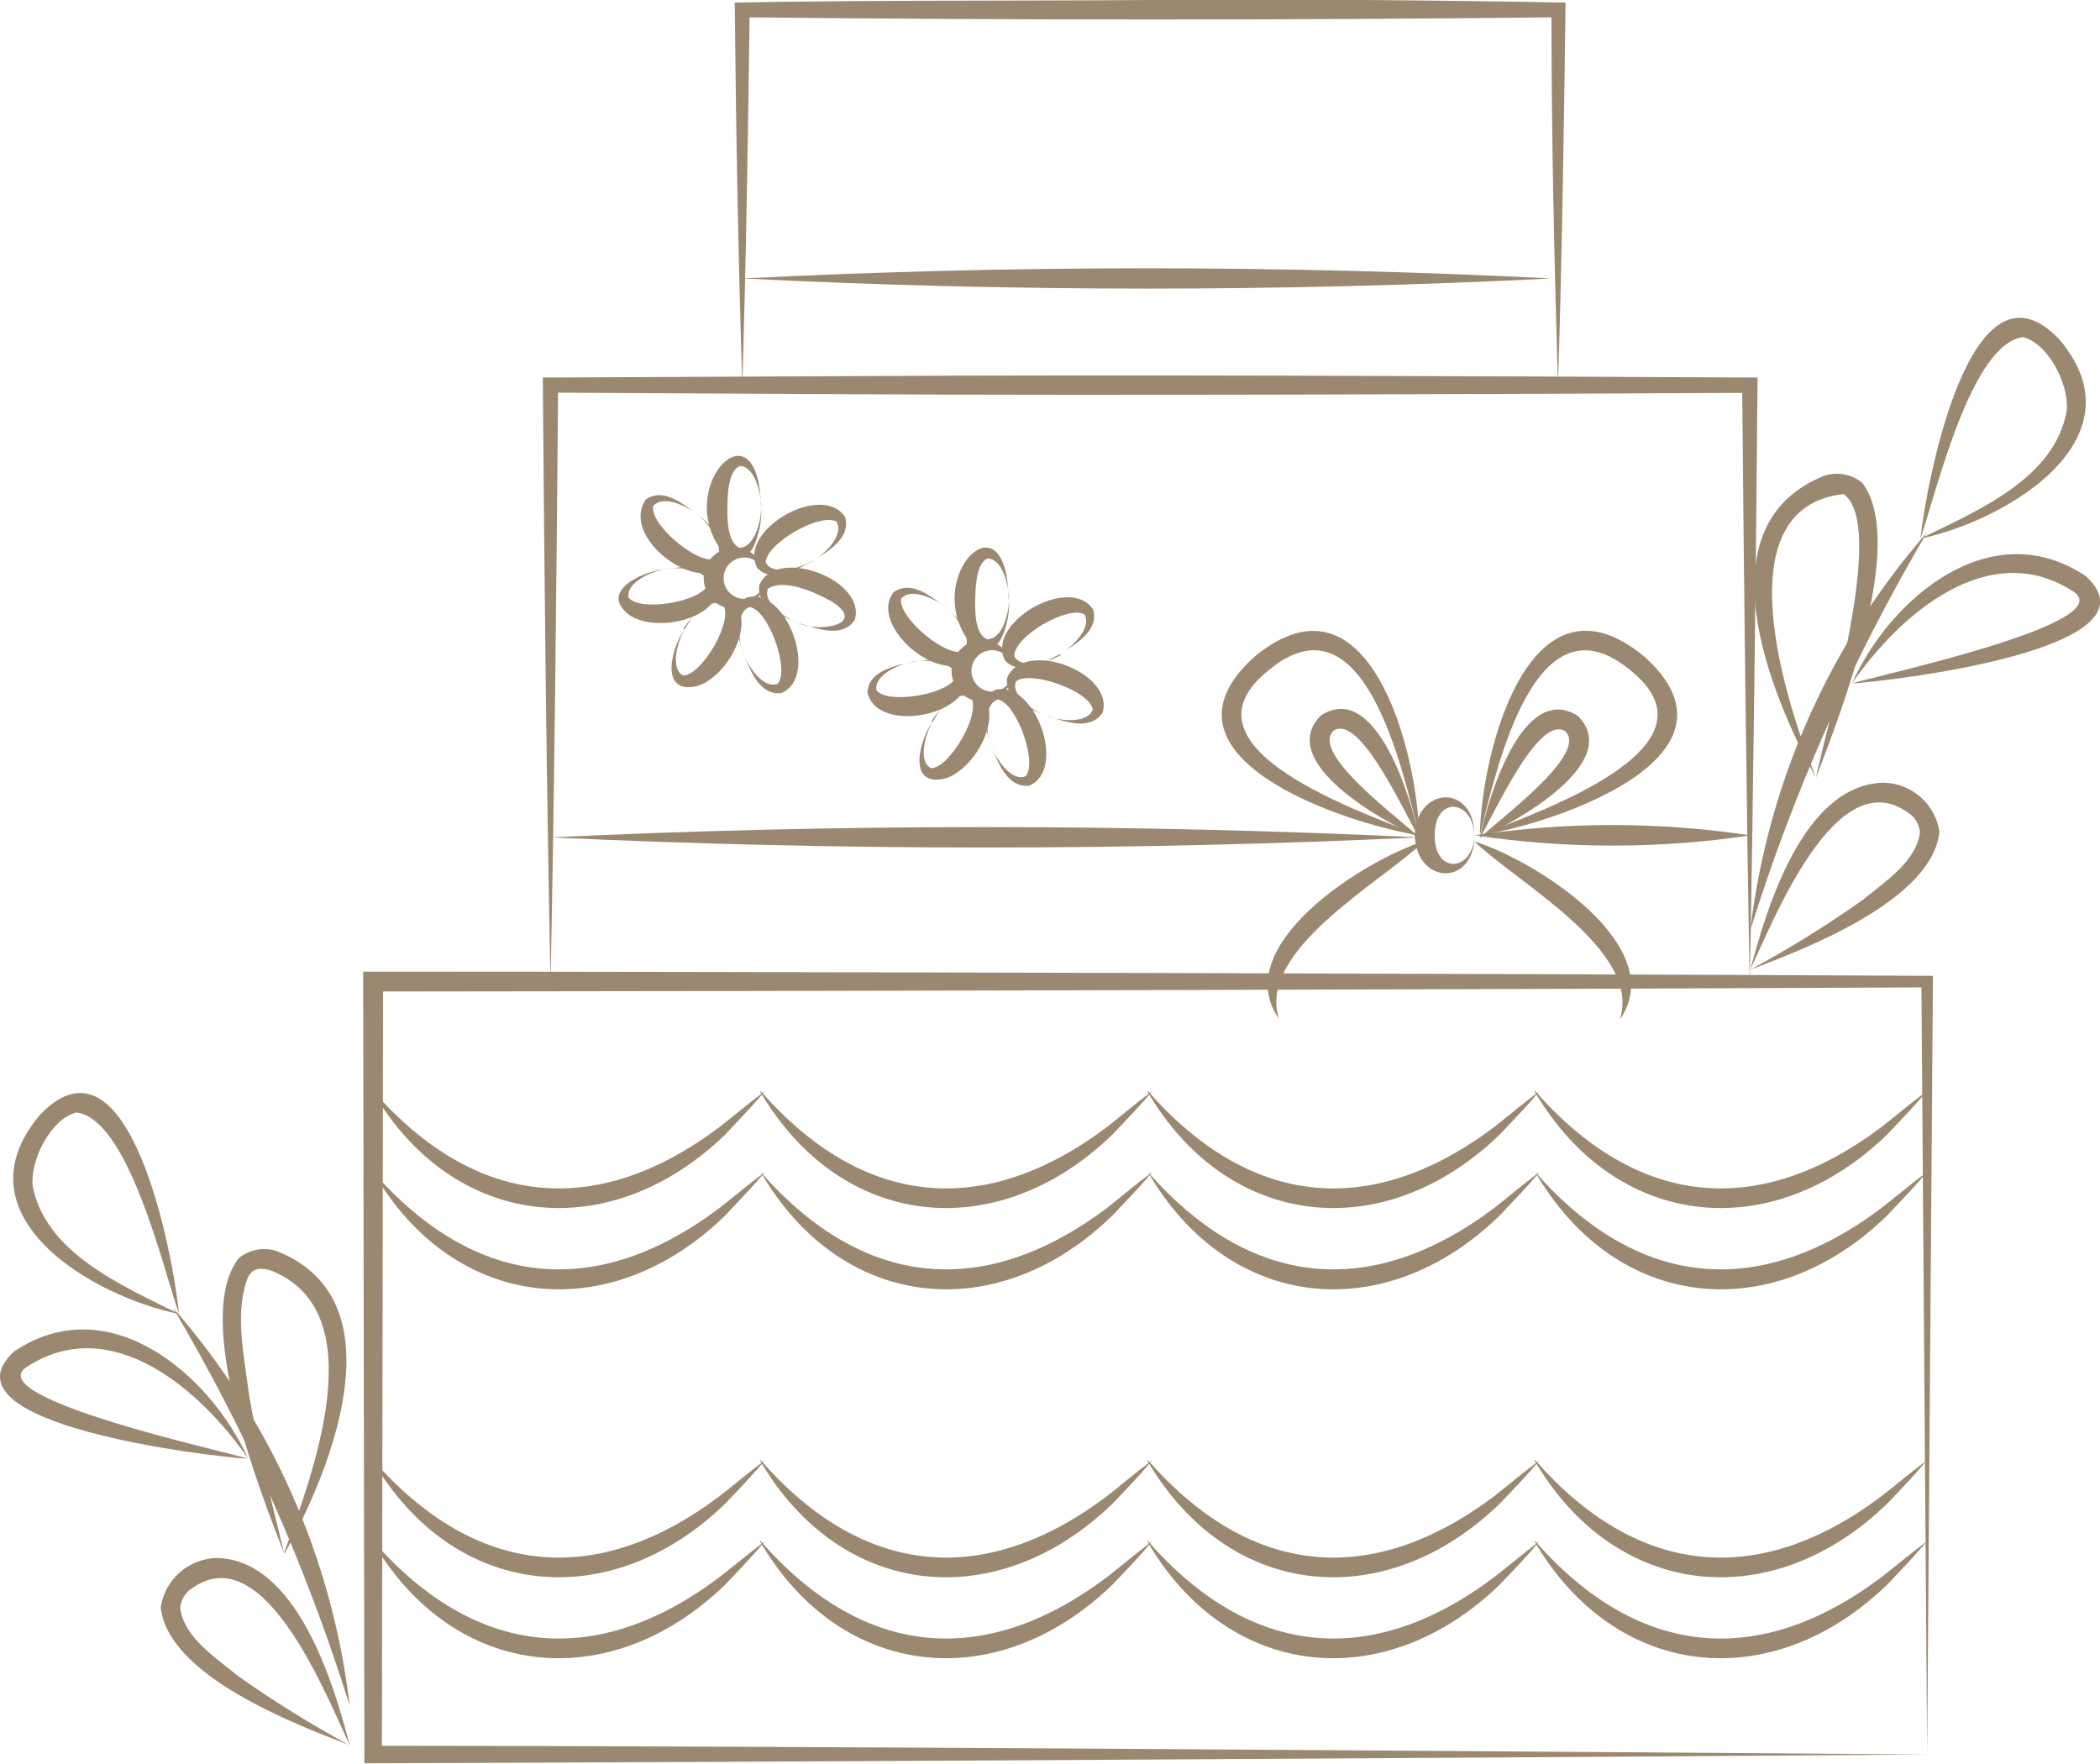
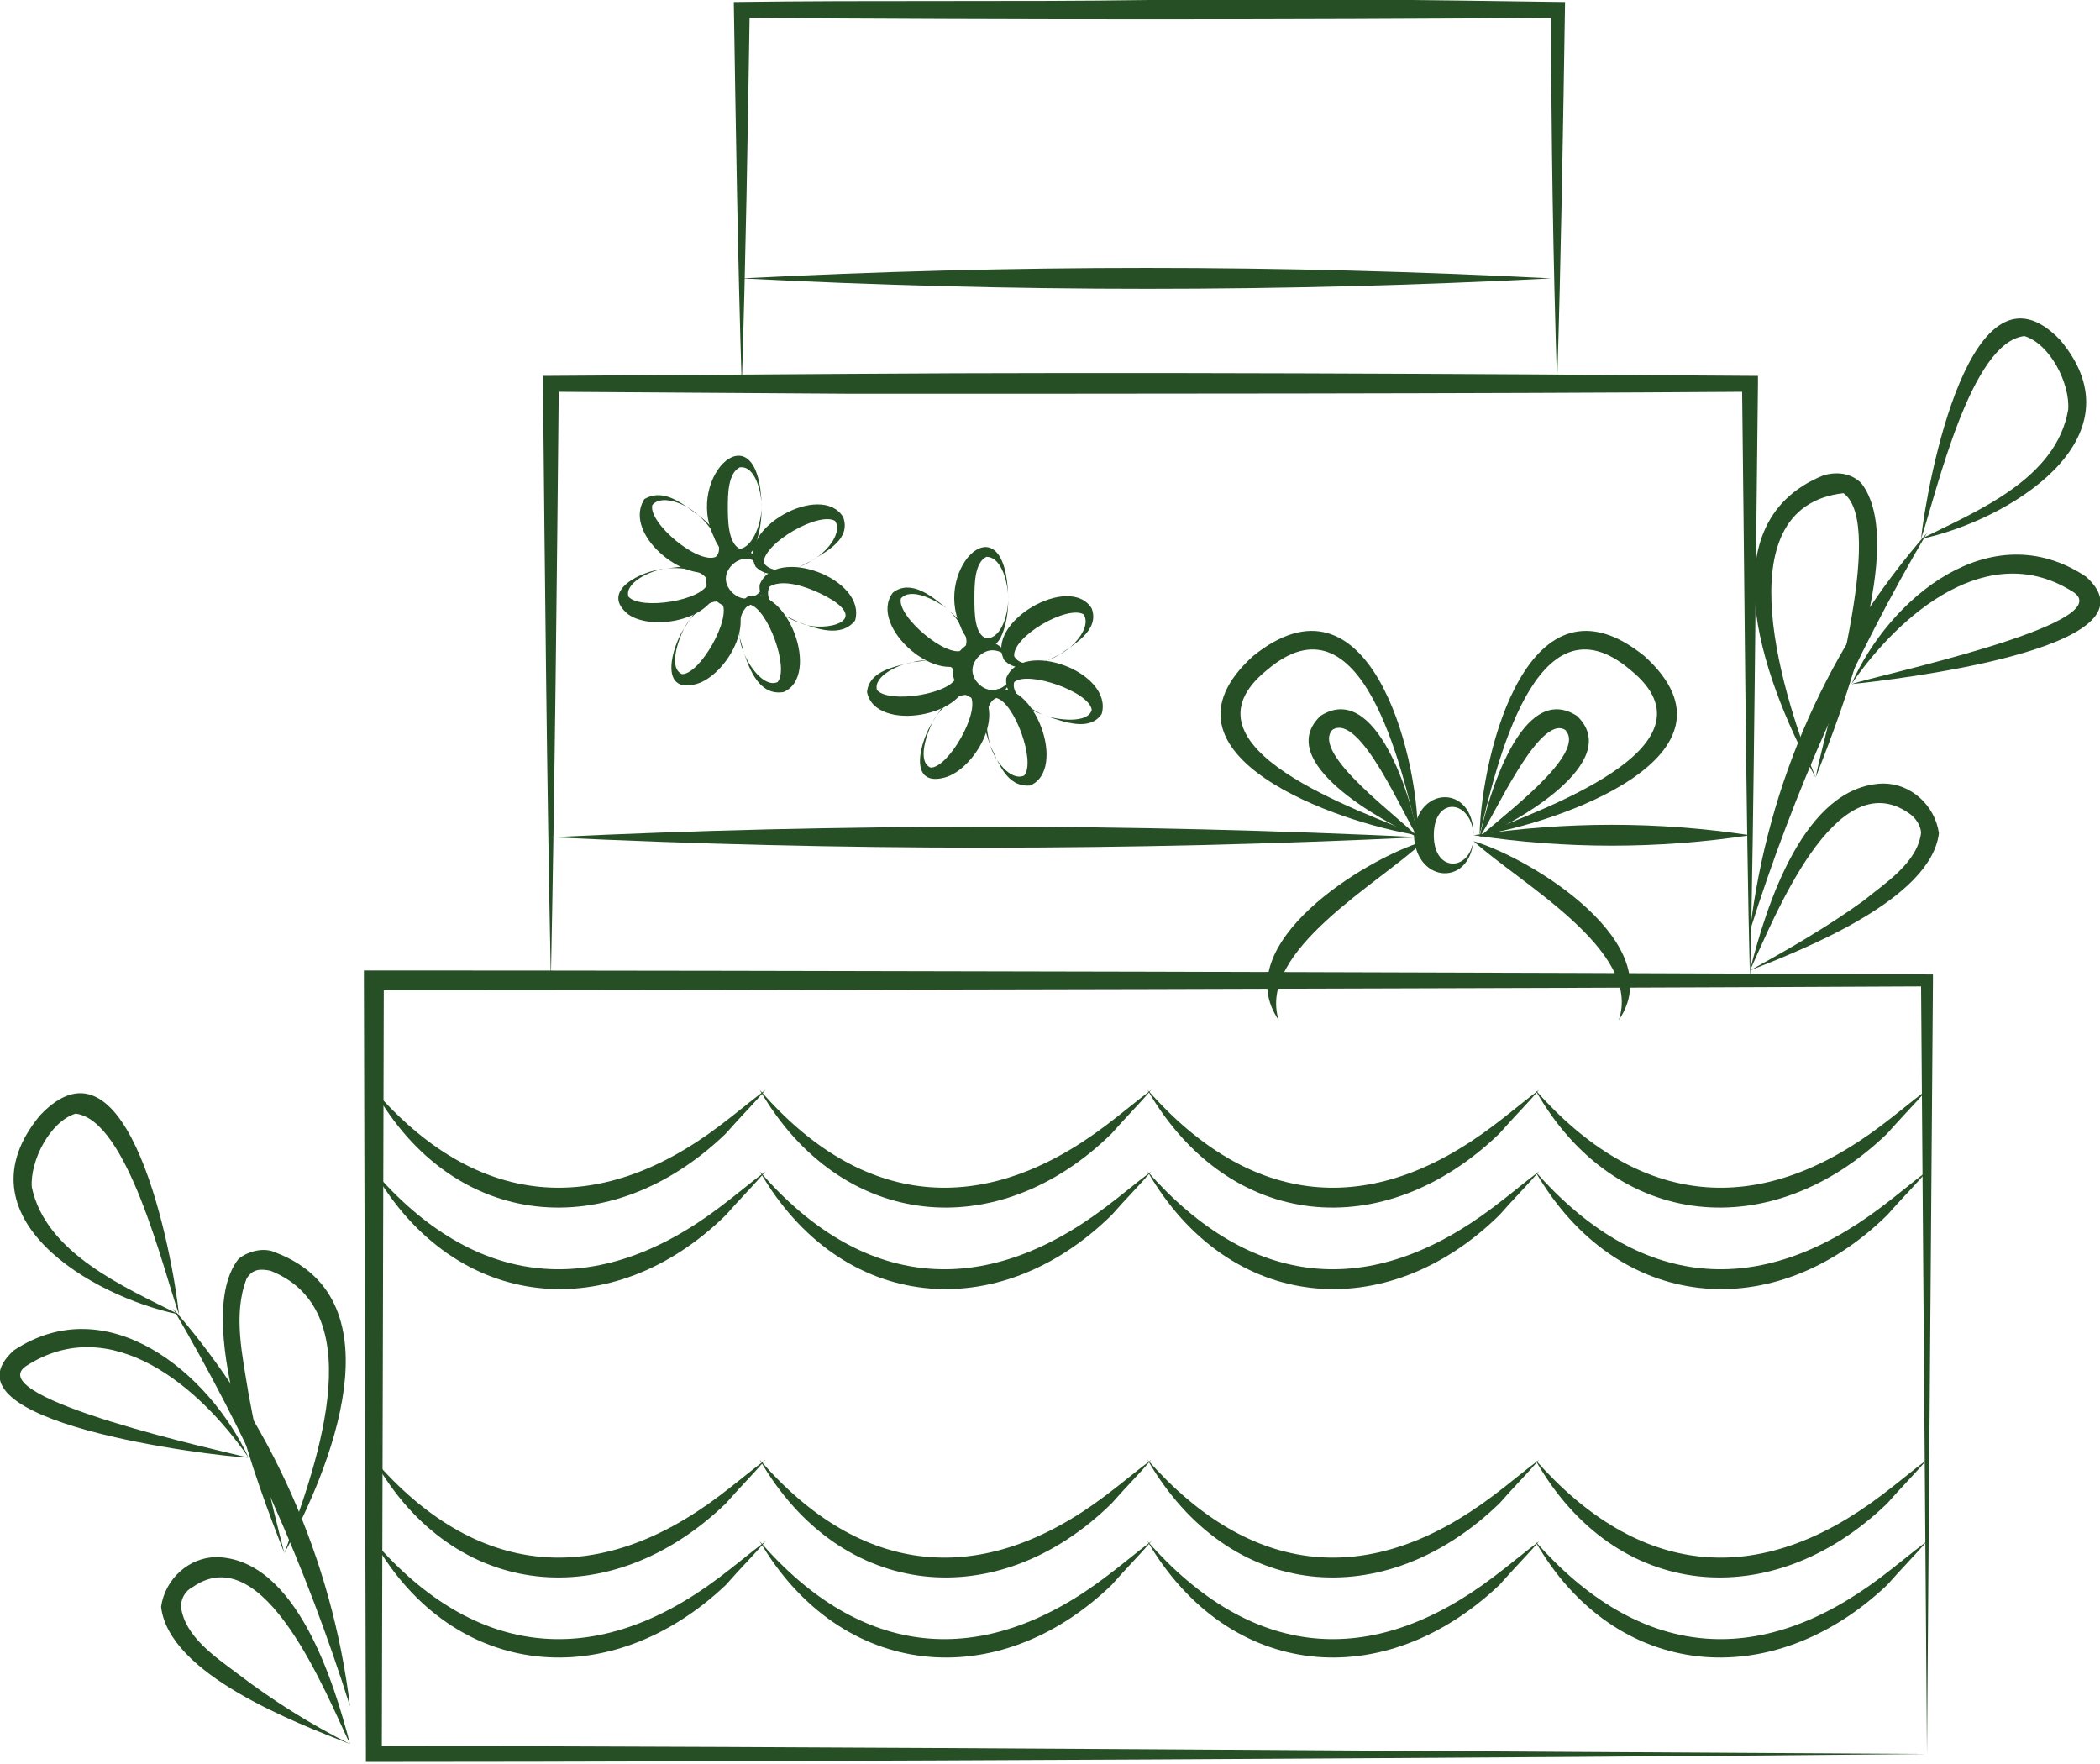
- <svg xmlns="http://www.w3.org/2000/svg" viewBox="0 0 105.58 88.65">
-   <defs>
-     <style>.cls-1{fill:#9b8870;}</style>
-   </defs>
-   <g id="Слой_2" data-name="Слой 2">
-     <g id="Слой_1-2" data-name="Слой 1">
-       <path class="cls-1" d="M96.89,88.21c-19.47.15-58.66.38-78.13.44h-.44v-.44l-.06-38.86v-.5h.5c19.47,0,58.66.11,78.13.21h.29v.29l-.29,38.86Zm0,0L96.6,49.35l.29.29c-19.48.1-58.66.2-78.13.21l.5-.5L19.2,88.21l-.44-.44c19.47,0,58.66.29,78.13.44Z" />
-       <path class="cls-1" d="M27.68,49.35c-.21-10.12-.31-20.25-.39-30.37h.39l15.07-.07c13.43-.08,31.8,0,45.22.07h.39v.38c-.06,7.47-.23,22.52-.39,30-.15-7.48-.32-22.51-.38-30l.38.39c-13.43.07-31.79.14-45.22.07l-15.07-.08.38-.38c-.08,10-.18,20-.38,30Z" />
-       <path class="cls-1" d="M37.32,19.36C37.12,13,37,6.54,36.94.13,43.9,0,50.86.05,57.83,0S71.75,0,78.71.13c-.08,6.41-.18,12.82-.38,19.23C78.14,13.07,78,6.79,78,.5l.37.37q-20.51.22-41,0L37.69.5c-.08,6.29-.18,12.57-.37,18.86Z" />
-       <path class="cls-1" d="M27.68,42.1c14.51-.69,29.15-.69,43.67,0-14.52.68-29.16.68-43.67,0Z" />
-       <path class="cls-1" d="M71.35,42c-3.9-.64-13.85-4-8.26-9,5.74-4.71,8.17,4.78,8.26,9Zm0,0c-.85-3.32-2.77-12.36-7.62-8.26-4.79,3.9,4.81,7.11,7.62,8.26Z" />
-       <path class="cls-1" d="M71.62,42.28c-2.23,2.13-8.43,5.48-7.32,8.95-2.57-3.7,4.31-8,7.32-8.95Z" />
-       <path class="cls-1" d="M74.13,42c0,2.59-2.92,2.49-3,0,.09-2.5,3-2.6,3,0Zm0,0c-.08-1.83-2-2-2,0s1.93,1.82,2,0Z" />
-       <path class="cls-1" d="M71.35,42.1c-1.78-.77-7.26-3.8-4.94-6.13,2.77-1.79,4.56,4.23,4.94,6.13Zm0,0c-.65-1-2.95-6.27-4.31-5.36-1.18,1.15,3.42,4.49,4.31,5.36Z" />
-       <path class="cls-1" d="M74.4,42c2.8-1.15,12.41-4.36,7.62-8.26-4.85-4.09-6.78,4.94-7.62,8.26Zm0,0c.08-4.23,2.51-13.73,8.26-9,5.58,5-4.36,8.37-8.26,9Z" />
-       <path class="cls-1" d="M74.13,42.31c3,.91,9.88,5.25,7.31,8.95,1.12-3.46-5.08-6.82-7.31-8.95Z" />
-       <path class="cls-1" d="M74.4,42.13c.87-.87,5.48-4.21,4.3-5.36-1.35-.9-3.65,4.31-4.3,5.36Zm0,0c.39-1.91,2.13-7.89,4.93-6.14,2.32,2.34-3.15,5.36-4.93,6.14Z" />
-       <path class="cls-1" d="M74.13,42A46.53,46.53,0,0,1,88,42a46.86,46.86,0,0,1-13.84,0Z" />
-       <path class="cls-1" d="M37.32,14A405.06,405.06,0,0,1,78,14a405.06,405.06,0,0,1-40.64,0Z" />
-       <path class="cls-1" d="M18.76,54.85c5.15,5.87,11.25,6.46,17.43,1.8.76-.59,1.49-1.22,2.28-1.8-.63.74-1.3,1.44-2,2.18-5.76,5.59-13.65,4.85-17.75-2.18Z" />
-       <path class="cls-1" d="M38.24,54.85c5.14,5.87,11.24,6.46,17.43,1.8.75-.59,1.48-1.22,2.27-1.8-.62.74-1.3,1.44-2,2.18-5.76,5.59-13.64,4.85-17.74-2.18Z" />
-       <path class="cls-1" d="M57.71,54.85c5.15,5.87,11.24,6.46,17.43,1.8.75-.59,1.49-1.22,2.27-1.8-.62.74-1.3,1.44-2,2.18-5.76,5.59-13.64,4.85-17.74-2.18Z" />
-       <path class="cls-1" d="M77.18,54.85c5.15,5.87,11.25,6.46,17.43,1.8.76-.59,1.49-1.22,2.28-1.8-.63.74-1.3,1.44-2,2.18-5.76,5.59-13.64,4.85-17.75-2.18Z" />
-       <path class="cls-1" d="M18.76,58.92c5.15,5.87,11.25,6.46,17.43,1.8.76-.59,1.49-1.22,2.28-1.8-.63.74-1.3,1.44-2,2.18C30.75,66.69,22.87,66,18.76,58.92Z" />
-       <path class="cls-1" d="M38.24,58.92c5.14,5.87,11.24,6.46,17.43,1.8.75-.59,1.48-1.22,2.27-1.8-.62.74-1.3,1.44-2,2.18C50.22,66.69,42.34,66,38.24,58.92Z" />
-       <path class="cls-1" d="M57.71,58.92c5.15,5.87,11.24,6.46,17.43,1.8.75-.59,1.49-1.22,2.27-1.8-.62.74-1.3,1.44-2,2.18C69.69,66.69,61.81,66,57.71,58.92Z" />
-       <path class="cls-1" d="M77.18,58.92c5.15,5.87,11.25,6.46,17.43,1.8.76-.59,1.49-1.22,2.28-1.8-.63.74-1.3,1.44-2,2.18C89.17,66.69,81.29,66,77.18,58.92Z" />
-       <path class="cls-1" d="M18.76,73.41c5.15,5.87,11.25,6.46,17.43,1.8.76-.59,1.49-1.22,2.28-1.8-.63.74-1.3,1.45-2,2.18-5.76,5.59-13.64,4.86-17.75-2.18Z" />
-       <path class="cls-1" d="M38.24,73.41c5.14,5.87,11.24,6.46,17.43,1.8.75-.59,1.48-1.22,2.27-1.8-.62.74-1.3,1.45-2,2.18-5.76,5.59-13.64,4.86-17.74-2.18Z" />
-       <path class="cls-1" d="M57.71,73.41c5.15,5.87,11.24,6.46,17.43,1.8.75-.59,1.49-1.22,2.27-1.8-.62.74-1.3,1.45-2,2.18-5.76,5.59-13.64,4.86-17.74-2.18Z" />
-       <path class="cls-1" d="M77.18,73.41c5.15,5.87,11.25,6.46,17.43,1.8.76-.59,1.49-1.22,2.28-1.8-.63.74-1.3,1.45-2,2.18-5.76,5.59-13.64,4.86-17.75-2.18Z" />
-       <path class="cls-1" d="M18.76,77.48c5.15,5.87,11.25,6.46,17.43,1.8.76-.59,1.49-1.21,2.28-1.8-.63.74-1.3,1.45-2,2.18-5.76,5.59-13.64,4.86-17.75-2.18Z" />
-       <path class="cls-1" d="M38.24,77.48c5.14,5.87,11.24,6.46,17.43,1.8.75-.59,1.48-1.21,2.27-1.8-.62.74-1.3,1.45-2,2.18-5.76,5.59-13.64,4.86-17.74-2.18Z" />
-       <path class="cls-1" d="M57.71,77.48c5.15,5.87,11.24,6.46,17.43,1.8.75-.59,1.49-1.21,2.27-1.8-.62.74-1.3,1.45-2,2.18-5.76,5.59-13.64,4.86-17.74-2.18Z" />
-       <path class="cls-1" d="M77.18,77.48c5.15,5.87,11.25,6.46,17.43,1.8.76-.59,1.49-1.21,2.28-1.8-.63.74-1.3,1.45-2,2.18-5.76,5.59-13.64,4.86-17.75-2.18Z" />
-       <path class="cls-1" d="M38.27,25.48a4.3,4.3,0,0,1-.41,2.06c-.59,1-1.68.28-2-.56-1.42-3.09,2.29-6.55,2.4-1.5Zm0,0c0-.68-.33-2.07-1.1-2.05-.56.3-.59,1.42-.6,2.05s0,1.76.6,2.06c.77,0,1.11-1.37,1.1-2.06Z" />
-       <path class="cls-1" d="M35.13,25.92c.89.64,2.36,2.63.41,2.9-1.6.13-4.15-2.08-3.08-3.7.92-.65,1.95.27,2.67.8Zm0,0c-.52-.45-1.8-1.08-2.29-.47-.19.91,2.28,3,3.15,2.64.51-.59-.33-1.73-.86-2.17Z" />
-       <path class="cls-1" d="M33.44,28.61c.89-.1,2.24-.38,2.71.64.14,1.92-3.22,2.59-4.52,1.66-1.56-1.2.72-2.19,1.81-2.3Zm0,0c-.68.11-2,.69-1.83,1.44.58.74,3.76.19,4-.71-.12-.76-1.54-.85-2.22-.73Z" />
-       <path class="cls-1" d="M34.42,31.63c.49-.74,1.14-1.95,2.23-1.66,1.56,1.16-.08,4.11-1.63,4.53-1.92.42-1.23-2-.6-2.87Zm0,0c-.35.59-.75,2-.07,2.33.93,0,2.55-2.76,2-3.56-.66-.4-1.64.64-2,1.23Z" />
-       <path class="cls-1" d="M37.36,32.83c-.25-.86-.76-2.14.16-2.78,2-.63,3.72,4,1.75,4.8-1.12.11-1.55-1.2-1.91-2Zm0,0c.23.64,1,1.83,1.74,1.55.62-.7-.47-3.73-1.41-3.86-.73.25-.57,1.66-.33,2.31Z" />
-       <path class="cls-1" d="M40.17,31.34c-.82-.36-2.13-.79-2-1.91.82-2,5.43-.29,4.8,1.75-.65.93-1.93.41-2.78.16Zm0,0c.93.46,3.46.09,1.68-1.08-.81-.45-2.4-1.21-3.24-.66-.28.72.91,1.51,1.56,1.74Z" />
-       <path class="cls-1" d="M40.83,28.23c-.8.4-2,1.13-2.76.32-1-1.89,3.27-4.34,4.42-2.55.3,1.09-.91,1.74-1.66,2.23Zm0,0c.6-.33,1.63-1.32,1.23-2-.8-.49-3.59,1.12-3.56,2.06.37.67,1.74.27,2.33-.08Z" />
-       <path class="cls-1" d="M38.46,29.07a1.54,1.54,0,0,1-3.08,0,1.54,1.54,0,0,1,3.08,0Zm0,0a1,1,0,1,0-2.08,0,1,1,0,1,0,2.08,0Z" />
-       <path class="cls-1" d="M50.73,30.14a4.06,4.06,0,0,1-.41,2c-.59,1-1.68.28-2-.56-1.43-3.08,2.28-6.54,2.39-1.49Zm0,0c0-.69-.33-2.08-1.1-2.06-.56.3-.58,1.42-.6,2.06s0,1.75.6,2c.78,0,1.11-1.37,1.1-2Z" />
-       <path class="cls-1" d="M47.59,30.57c.65.62,1.73,1.47,1.25,2.49-1.45,1.56-5.21-1.59-3.92-3.28.92-.66,1.95.26,2.67.79Zm0,0c-.52-.44-1.8-1.07-2.28-.47-.19.91,2.27,3,3.14,2.64.51-.58-.33-1.73-.86-2.17Z" />
-       <path class="cls-1" d="M45.9,33.27c.89-.11,2.24-.39,2.71.64.26,2.11-4.56,3-5,.89.09-1.13,1.45-1.33,2.32-1.53Zm0,0c-.67.11-2,.68-1.83,1.44.58.73,3.76.18,4-.72-.12-.76-1.54-.85-2.22-.72Z" />
-       <path class="cls-1" d="M46.88,36.29c.49-.75,1.15-2,2.23-1.66,1.56,1.15-.08,4.1-1.63,4.52-1.92.42-1.22-2-.6-2.86Zm0,0c-.35.59-.75,2-.07,2.33.93,0,2.55-2.77,2-3.56-.66-.4-1.64.63-2,1.23Z" />
-       <path class="cls-1" d="M49.83,37.48c-.26-.86-.77-2.14.16-2.78,2-.62,3.71,4,1.75,4.8-1.13.11-1.56-1.2-1.91-2Zm0,0c.22.65,1,1.83,1.73,1.55.63-.69-.47-3.73-1.4-3.86-.74.25-.58,1.67-.33,2.31Z" />
-       <path class="cls-1" d="M52.63,36c-.82-.35-2.13-.78-2-1.91.83-2,5.43-.29,4.8,1.75-.64.93-1.92.42-2.78.16Zm0,0c.64.25,2.06.4,2.31-.33-.14-.93-3.17-2-3.86-1.41-.28.73.9,1.51,1.55,1.74Z" />
-       <path class="cls-1" d="M53.29,32.89c-.79.39-2,1.12-2.76.32-1-1.9,3.27-4.35,4.43-2.56.3,1.09-.92,1.74-1.67,2.24Zm0,0c.6-.34,1.63-1.33,1.23-2C53.73,30.41,50.93,32,51,33c.38.68,1.74.28,2.33-.07Z" />
-       <path class="cls-1" d="M50.92,33.73a1.54,1.54,0,0,1-3.08,0,1.54,1.54,0,1,1,3.08,0Zm0,0a1,1,0,1,0-2.08,0,1,1,0,1,0,2.08,0Z" />
-       <path class="cls-1" d="M88,48.75c.84-3.17,2.68-9.29,6.69-9.4a2.9,2.9,0,0,1,2.82,2.47c-.37,3.43-6.67,5.86-9.51,6.93Zm0,0a54.13,54.13,0,0,0,5.67-3.52c1.12-.92,2.68-1.92,2.86-3.4a1.34,1.34,0,0,0-.64-1c-3.6-2.52-6.71,5.42-7.89,7.91Z" />
-       <path class="cls-1" d="M96.89,26.76a94.89,94.89,0,0,0-8.89,20,37,37,0,0,1,8.89-20Z" />
-       <path class="cls-1" d="M91.3,39.1c-2.31-4.2-5.81-12.66.39-15.17a2,2,0,0,1,1.94.35c2.27,3-1.07,11.53-2.33,14.82Zm0,0c.52-2.61,3.59-12.71,1.39-14.26-6.16.68-2.86,10.59-1.39,14.26Z" />
-       <path class="cls-1" d="M96.55,27.08c.31-2.83,2.53-14.74,7-10,4.21,5-2.66,9.09-7,10Zm0,0c2.82-1.39,6.78-3,7.36-6.46.11-1.27-.89-3.32-2.19-3.67-2.62.3-4.36,7.78-5.17,10.13Z" />
-       <path class="cls-1" d="M93.11,34.36c1.94-4.31,7-8.57,11.75-5.4,4,3.65-9.73,5.28-11.75,5.4Zm0,0c1.1-.36,13.43-3,11.16-4.6-4.25-2.8-8.76,1.12-11.16,4.6Z" />
-       <path class="cls-1" d="M17.58,87.74c-1.17-2.48-4.28-10.44-7.89-7.91a1.31,1.31,0,0,0-.63,1c.17,1.47,1.74,2.47,2.86,3.4a55.71,55.71,0,0,0,5.66,3.52Zm0,0c-2.83-1.08-9.14-3.51-9.5-6.93a2.91,2.91,0,0,1,2.82-2.48c4,.08,5.87,6.26,6.68,9.41Z" />
-       <path class="cls-1" d="M8.7,65.75a36.9,36.9,0,0,1,8.88,20,94.78,94.78,0,0,0-8.88-20Z" />
-       <path class="cls-1" d="M14.28,78.08c1.4-3.88,4.6-12.14-.67-14.21-.53-.14-.92-.14-1.16.39-.67,1.77-.17,3.91.06,5.8.45,2.7,1.12,5.36,1.77,8Zm0,0C13,74.81,9.68,66.24,12,63.26a2,2,0,0,1,1.94-.35c6.18,2.46,2.7,11,.38,15.17Z" />
-       <path class="cls-1" d="M9,66.06c-.81-2.33-2.55-9.83-5.17-10.13-1.31.36-2.3,2.4-2.19,3.67C2.26,63,6.21,64.67,9,66.06Zm0,0c-4.38-.88-11.25-4.94-7-10,4.52-4.75,6.73,7.14,7,10Z" />
-       <path class="cls-1" d="M12.48,73.34c-2.4-3.48-6.91-7.4-11.16-4.6-2.27,1.56,10,4.23,11.16,4.6Zm0,0c-2-.11-15.75-1.75-11.76-5.4,4.72-3.17,9.81,1.1,11.76,5.4Z" />
+ <svg xmlns="http://www.w3.org/2000/svg" version="1.1" id="Слой_1" x="0px" y="0px" viewBox="0 0 105.6 88.7" style="enable-background:new 0 0 105.6 88.7;" xml:space="preserve">
+   <style type="text/css">
+ 	.st0{fill:#264F26;}
+ </style>
+   <g id="Слой_2_00000068663338377666960160000008954671491852081283_">
+     <g id="Слой_1-2">
+       <path class="st0" d="M96.9,88.2c-19.5,0.2-58.7,0.4-78.1,0.4h-0.4v-0.4l-0.1-38.9v-0.5h0.5c19.5,0,58.7,0.1,78.1,0.2h0.3v0.3    L96.9,88.2z M96.9,88.2l-0.3-38.9l0.3,0.3c-19.5,0.1-58.7,0.2-78.1,0.2l0.5-0.5l-0.1,38.9l-0.4-0.4C38.2,87.8,77.4,88.1,96.9,88.2    z" />
+       <path class="st0" d="M27.7,49.3c-0.2-10.1-0.3-20.2-0.4-30.4h0.4l15.1-0.1c13.4-0.1,31.8,0,45.2,0.1h0.4v0.4    c-0.1,7.5-0.2,22.5-0.4,30c-0.2-7.5-0.3-22.5-0.4-30l0.4,0.4c-13.4,0.1-31.8,0.1-45.2,0.1l-15.1-0.1l0.4-0.4    C28,29.4,27.9,39.4,27.7,49.3L27.7,49.3z" />
+       <path class="st0" d="M37.3,19.4C37.1,13,37,6.5,36.9,0.1C43.9,0,50.9,0.1,57.8,0s13.9,0,20.9,0.1c-0.1,6.4-0.2,12.8-0.4,19.2    C78.1,13.1,78,6.8,78,0.5l0.4,0.4C64.7,1,51,1,37.4,0.9l0.3-0.4C37.6,6.8,37.5,13.1,37.3,19.4z" />
+       <path class="st0" d="M27.7,42.1c14.5-0.7,29.2-0.7,43.7,0C56.8,42.8,42.2,42.8,27.7,42.1z" />
+       <path class="st0" d="M71.3,42c-3.9-0.6-13.8-4-8.3-9C68.8,28.3,71.3,37.8,71.3,42z M71.3,42c-0.8-3.3-2.8-12.4-7.6-8.3    C58.9,37.6,68.5,40.8,71.3,42z" />
+       <path class="st0" d="M71.6,42.3c-2.2,2.1-8.4,5.5-7.3,9C61.7,47.5,68.6,43.2,71.6,42.3z" />
+       <path class="st0" d="M74.1,42c0,2.6-2.9,2.5-3,0C71.2,39.5,74.1,39.4,74.1,42z M74.1,42c-0.1-1.8-2-2-2,0S74.1,43.8,74.1,42z" />
+       <path class="st0" d="M71.3,42.1c-1.8-0.8-7.3-3.8-4.9-6.1C69.2,34.2,71,40.2,71.3,42.1z M71.3,42.1c-0.7-1-2.9-6.3-4.3-5.4    C65.9,37.9,70.5,41.2,71.3,42.1z" />
+       <path class="st0" d="M74.4,42c2.8-1.2,12.4-4.4,7.6-8.3C77.2,29.6,75.2,38.7,74.4,42z M74.4,42c0.1-4.2,2.5-13.7,8.3-9    C88.2,38,78.3,41.4,74.4,42z" />
+       <path class="st0" d="M74.1,42.3c3,0.9,9.9,5.2,7.3,9C82.6,47.8,76.4,44.4,74.1,42.3z" />
+       <path class="st0" d="M74.4,42.1c0.9-0.9,5.5-4.2,4.3-5.4C77.4,35.9,75.1,41.1,74.4,42.1z M74.4,42.1c0.4-1.9,2.1-7.9,4.9-6.1    C81.7,38.3,76.2,41.4,74.4,42.1z" />
+       <path class="st0" d="M74.1,42c4.6-0.7,9.3-0.7,13.9,0C83.4,42.7,78.7,42.7,74.1,42L74.1,42z" />
+       <path class="st0" d="M37.3,14c13.6-0.7,27.1-0.7,40.7,0C64.5,14.7,50.9,14.7,37.3,14L37.3,14z" />
+       <path class="st0" d="M18.8,54.8c5.1,5.9,11.2,6.5,17.4,1.8c0.8-0.6,1.5-1.2,2.3-1.8c-0.6,0.7-1.3,1.4-2,2.2    C30.7,62.6,22.8,61.9,18.8,54.8L18.8,54.8z" />
+       <path class="st0" d="M38.2,54.8c5.1,5.9,11.2,6.5,17.4,1.8c0.8-0.6,1.5-1.2,2.3-1.8c-0.6,0.7-1.3,1.4-2,2.2    C50.2,62.6,42.3,61.9,38.2,54.8L38.2,54.8z" />
+       <path class="st0" d="M57.7,54.8c5.2,5.9,11.2,6.5,17.4,1.8c0.8-0.6,1.5-1.2,2.3-1.8c-0.6,0.7-1.3,1.4-2,2.2    C69.6,62.6,61.8,61.9,57.7,54.8L57.7,54.8z" />
+       <path class="st0" d="M77.2,54.8c5.2,5.9,11.2,6.5,17.4,1.8c0.8-0.6,1.5-1.2,2.3-1.8c-0.6,0.7-1.3,1.4-2,2.2    C89.1,62.6,81.2,61.9,77.2,54.8L77.2,54.8z" />
+       <path class="st0" d="M18.8,58.9c5.1,5.9,11.2,6.5,17.4,1.8c0.8-0.6,1.5-1.2,2.3-1.8c-0.6,0.7-1.3,1.4-2,2.2    C30.8,66.7,22.9,66,18.8,58.9z" />
+       <path class="st0" d="M38.2,58.9c5.1,5.9,11.2,6.5,17.4,1.8c0.8-0.6,1.5-1.2,2.3-1.8c-0.6,0.7-1.3,1.4-2,2.2    C50.2,66.7,42.3,66,38.2,58.9z" />
+       <path class="st0" d="M57.7,58.9c5.2,5.9,11.2,6.5,17.4,1.8c0.8-0.6,1.5-1.2,2.3-1.8c-0.6,0.7-1.3,1.4-2,2.2    C69.7,66.7,61.8,66,57.7,58.9z" />
+       <path class="st0" d="M77.2,58.9c5.2,5.9,11.2,6.5,17.4,1.8c0.8-0.6,1.5-1.2,2.3-1.8c-0.6,0.7-1.3,1.4-2,2.2    C89.2,66.7,81.3,66,77.2,58.9z" />
+       <path class="st0" d="M18.8,73.4c5.1,5.9,11.2,6.5,17.4,1.8c0.8-0.6,1.5-1.2,2.3-1.8c-0.6,0.7-1.3,1.4-2,2.2    C30.7,81.2,22.8,80.5,18.8,73.4L18.8,73.4z" />
+       <path class="st0" d="M38.2,73.4c5.1,5.9,11.2,6.5,17.4,1.8c0.8-0.6,1.5-1.2,2.3-1.8c-0.6,0.7-1.3,1.4-2,2.2    C50.2,81.2,42.3,80.5,38.2,73.4L38.2,73.4z" />
+       <path class="st0" d="M57.7,73.4c5.2,5.9,11.2,6.5,17.4,1.8c0.8-0.6,1.5-1.2,2.3-1.8c-0.6,0.7-1.3,1.4-2,2.2    C69.6,81.2,61.8,80.5,57.7,73.4L57.7,73.4z" />
+       <path class="st0" d="M77.2,73.4c5.2,5.9,11.2,6.5,17.4,1.8c0.8-0.6,1.5-1.2,2.3-1.8c-0.6,0.7-1.3,1.4-2,2.2    C89.1,81.2,81.2,80.5,77.2,73.4L77.2,73.4z" />
+       <path class="st0" d="M18.8,77.5c5.1,5.9,11.2,6.5,17.4,1.8c0.8-0.6,1.5-1.2,2.3-1.8c-0.6,0.7-1.3,1.4-2,2.2    C30.7,85.2,22.8,84.5,18.8,77.5L18.8,77.5z" />
+       <path class="st0" d="M38.2,77.5c5.1,5.9,11.2,6.5,17.4,1.8c0.8-0.6,1.5-1.2,2.3-1.8c-0.6,0.7-1.3,1.4-2,2.2    C50.2,85.2,42.3,84.5,38.2,77.5L38.2,77.5z" />
+       <path class="st0" d="M57.7,77.5c5.2,5.9,11.2,6.5,17.4,1.8c0.8-0.6,1.5-1.2,2.3-1.8c-0.6,0.7-1.3,1.4-2,2.2    C69.6,85.2,61.8,84.5,57.7,77.5L57.7,77.5z" />
+       <path class="st0" d="M77.2,77.5c5.2,5.9,11.2,6.5,17.4,1.8c0.8-0.6,1.5-1.2,2.3-1.8c-0.6,0.7-1.3,1.4-2,2.2    C89.1,85.2,81.2,84.5,77.2,77.5L77.2,77.5z" />
+       <path class="st0" d="M38.3,25.5c0,0.7-0.1,1.4-0.4,2.1c-0.6,1-1.7,0.3-2-0.6C34.4,23.9,38.2,20.4,38.3,25.5L38.3,25.5z M38.3,25.5    c0-0.7-0.3-2.1-1.1-2c-0.6,0.3-0.6,1.4-0.6,2s0,1.8,0.6,2.1C37.9,27.5,38.3,26.2,38.3,25.5z" />
+       <path class="st0" d="M35.1,25.9c0.9,0.6,2.4,2.6,0.4,2.9c-1.6,0.1-4.1-2.1-3.1-3.7C33.4,24.5,34.4,25.4,35.1,25.9z M35.1,25.9    c-0.5-0.5-1.8-1.1-2.3-0.5c-0.2,0.9,2.3,3,3.2,2.6C36.5,27.5,35.7,26.4,35.1,25.9z" />
+       <path class="st0" d="M33.4,28.6c0.9-0.1,2.2-0.4,2.7,0.6c0.1,1.9-3.2,2.6-4.5,1.7C30.1,29.7,32.3,28.7,33.4,28.6z M33.4,28.6    c-0.7,0.1-2,0.7-1.8,1.4c0.6,0.7,3.8,0.2,4-0.7C35.5,28.6,34.1,28.5,33.4,28.6L33.4,28.6z" />
+       <path class="st0" d="M34.4,31.6c0.5-0.7,1.1-2,2.2-1.7c1.6,1.2-0.1,4.1-1.6,4.5C33.1,34.9,33.8,32.5,34.4,31.6z M34.4,31.6    c-0.3,0.6-0.8,2-0.1,2.3c0.9,0,2.5-2.8,2-3.6C35.7,30,34.7,31,34.4,31.6L34.4,31.6z" />
+       <path class="st0" d="M37.4,32.8c-0.2-0.9-0.8-2.1,0.2-2.8c2-0.6,3.7,4,1.8,4.8C38.2,35,37.7,33.7,37.4,32.8L37.4,32.8z M37.4,32.8    c0.2,0.6,1,1.8,1.7,1.5c0.6-0.7-0.5-3.7-1.4-3.9C37,30.8,37.1,32.2,37.4,32.8z" />
+       <path class="st0" d="M40.2,31.3c-0.8-0.4-2.1-0.8-2-1.9c0.8-2,5.4-0.3,4.8,1.8C42.3,32.1,41,31.6,40.2,31.3L40.2,31.3z M40.2,31.3    c0.9,0.5,3.5,0.1,1.7-1.1c-0.8-0.5-2.4-1.2-3.2-0.7C38.3,30.3,39.5,31.1,40.2,31.3z" />
+       <path class="st0" d="M40.8,28.2c-0.8,0.4-2,1.1-2.8,0.3c-1-1.9,3.3-4.3,4.4-2.5C42.8,27.1,41.6,27.7,40.8,28.2z M40.8,28.2    c0.6-0.3,1.6-1.3,1.2-2c-0.8-0.5-3.6,1.1-3.6,2.1C38.9,29,40.2,28.6,40.8,28.2L40.8,28.2z" />
+       <path class="st0" d="M38.5,29.1c0,0.9-0.7,1.5-1.5,1.5s-1.5-0.7-1.5-1.5s0.7-1.5,1.5-1.5S38.5,28.2,38.5,29.1z M38.5,29.1    c0-0.6-0.5-1-1-1s-1,0.5-1,1s0.5,1,1,1S38.5,29.6,38.5,29.1z" />
+       <path class="st0" d="M50.7,30.1c0,0.7-0.1,1.4-0.4,2c-0.6,1-1.7,0.3-2-0.6C46.9,28.5,50.6,25,50.7,30.1L50.7,30.1z M50.7,30.1    c0-0.7-0.3-2.1-1.1-2.1c-0.6,0.3-0.6,1.4-0.6,2.1s0,1.8,0.6,2C50.4,32.1,50.7,30.8,50.7,30.1z" />
+       <path class="st0" d="M47.6,30.6c0.7,0.6,1.7,1.5,1.2,2.5c-1.5,1.6-5.2-1.6-3.9-3.3C45.8,29.1,46.9,30,47.6,30.6z M47.6,30.6    c-0.5-0.4-1.8-1.1-2.3-0.5c-0.2,0.9,2.3,3,3.1,2.6C49,32.2,48.1,31,47.6,30.6z" />
+       <path class="st0" d="M45.9,33.3c0.9-0.1,2.2-0.4,2.7,0.6c0.3,2.1-4.6,3-5,0.9C43.7,33.7,45.1,33.5,45.9,33.3L45.9,33.3z     M45.9,33.3c-0.7,0.1-2,0.7-1.8,1.4c0.6,0.7,3.8,0.2,4-0.7C48,33.2,46.5,33.1,45.9,33.3L45.9,33.3z" />
+       <path class="st0" d="M46.9,36.3c0.5-0.8,1.2-2,2.2-1.7c1.6,1.2-0.1,4.1-1.6,4.5C45.6,39.6,46.3,37.2,46.9,36.3z M46.9,36.3    c-0.3,0.6-0.8,2-0.1,2.3c0.9,0,2.5-2.8,2-3.6C48.2,34.7,47.2,35.7,46.9,36.3L46.9,36.3z" />
+       <path class="st0" d="M49.8,37.5c-0.3-0.9-0.8-2.1,0.2-2.8c2-0.6,3.7,4,1.8,4.8C50.6,39.6,50.2,38.3,49.8,37.5L49.8,37.5z     M49.8,37.5c0.2,0.7,1,1.8,1.7,1.5c0.6-0.7-0.5-3.7-1.4-3.9C49.4,35.4,49.6,36.8,49.8,37.5z" />
+       <path class="st0" d="M52.6,36c-0.8-0.3-2.1-0.8-2-1.9c0.8-2,5.4-0.3,4.8,1.8C54.8,36.8,53.5,36.3,52.6,36L52.6,36z M52.6,36    c0.6,0.2,2.1,0.4,2.3-0.3c-0.1-0.9-3.2-2-3.9-1.4C50.8,35,52,35.8,52.6,36z" />
+       <path class="st0" d="M53.3,32.9c-0.8,0.4-2,1.1-2.8,0.3c-1-1.9,3.3-4.4,4.4-2.6C55.3,31.7,54,32.4,53.3,32.9z M53.3,32.9    c0.6-0.3,1.6-1.3,1.2-2C53.7,30.4,50.9,32,51,33C51.4,33.7,52.7,33.3,53.3,32.9L53.3,32.9z" />
+       <path class="st0" d="M50.9,33.7c0,0.9-0.7,1.5-1.5,1.5s-1.5-0.7-1.5-1.5s0.7-1.5,1.5-1.5S50.9,32.9,50.9,33.7z M50.9,33.7    c0-0.6-0.5-1-1-1s-1,0.5-1,1s0.5,1,1,1S50.9,34.3,50.9,33.7z" />
+       <path class="st0" d="M88,48.8c0.8-3.2,2.7-9.3,6.7-9.4c1.4,0,2.6,1.1,2.8,2.5C97.1,45.2,90.8,47.7,88,48.8z M88,48.8    c2-1.1,3.9-2.2,5.7-3.5c1.1-0.9,2.7-1.9,2.9-3.4c0-0.4-0.3-0.8-0.6-1C92.3,38.3,89.2,46.2,88,48.8L88,48.8z" />
+       <path class="st0" d="M96.9,26.8c-3.7,6.3-6.7,13-8.9,20C88.9,39.3,92,32.4,96.9,26.8z" />
+       <path class="st0" d="M91.3,39.1c-2.3-4.2-5.8-12.7,0.4-15.2c0.7-0.2,1.4-0.1,1.9,0.4C95.9,27.3,92.6,35.8,91.3,39.1z M91.3,39.1    c0.5-2.6,3.6-12.7,1.4-14.3C86.5,25.5,89.8,35.4,91.3,39.1z" />
+       <path class="st0" d="M96.6,27.1c0.3-2.8,2.5-14.7,7-10C107.8,22.1,100.9,26.2,96.6,27.1z M96.6,27.1c2.8-1.4,6.8-3,7.4-6.5    c0.1-1.3-0.9-3.3-2.2-3.7C99.1,17.2,97.4,24.7,96.6,27.1z" />
+       <path class="st0" d="M93.1,34.4c1.9-4.3,7-8.6,11.8-5.4C108.9,32.6,95.1,34.2,93.1,34.4z M93.1,34.4c1.1-0.4,13.4-3,11.2-4.6    C100,27,95.5,30.9,93.1,34.4z" />
+       <path class="st0" d="M17.6,87.7c-1.2-2.5-4.3-10.4-7.9-7.9c-0.4,0.2-0.6,0.6-0.6,1c0.2,1.5,1.7,2.5,2.9,3.4    C13.7,85.5,15.6,86.7,17.6,87.7L17.6,87.7z M17.6,87.7c-2.8-1.1-9.1-3.5-9.5-6.9c0.2-1.4,1.4-2.5,2.8-2.5    C14.9,78.4,16.8,84.6,17.6,87.7z" />
+       <path class="st0" d="M8.7,65.8c4.9,5.6,8,12.6,8.9,20C15.4,78.8,12.4,72.1,8.7,65.8z" />
+       <path class="st0" d="M14.3,78.1c1.4-3.9,4.6-12.1-0.7-14.2c-0.5-0.1-0.9-0.1-1.2,0.4c-0.7,1.8-0.2,3.9,0.1,5.8    C13,72.8,13.6,75.4,14.3,78.1L14.3,78.1z M14.3,78.1C13,74.8,9.7,66.2,12,63.3c0.5-0.4,1.3-0.6,1.9-0.3    C20.1,65.4,16.6,73.9,14.3,78.1L14.3,78.1z" />
+       <path class="st0" d="M9,66.1c-0.8-2.3-2.6-9.8-5.2-10.1c-1.3,0.4-2.3,2.4-2.2,3.7C2.3,63,6.2,64.7,9,66.1z M9,66.1    c-4.4-0.9-11.2-4.9-7-10C6.5,51.3,8.7,63.2,9,66.1z" />
+       <path class="st0" d="M12.5,73.3c-2.4-3.5-6.9-7.4-11.2-4.6C-1,70.3,11.3,73,12.5,73.3z M12.5,73.3c-2-0.1-15.8-1.8-11.8-5.4    C5.4,64.8,10.5,69,12.5,73.3z" />
    </g>
  </g>
</svg>
